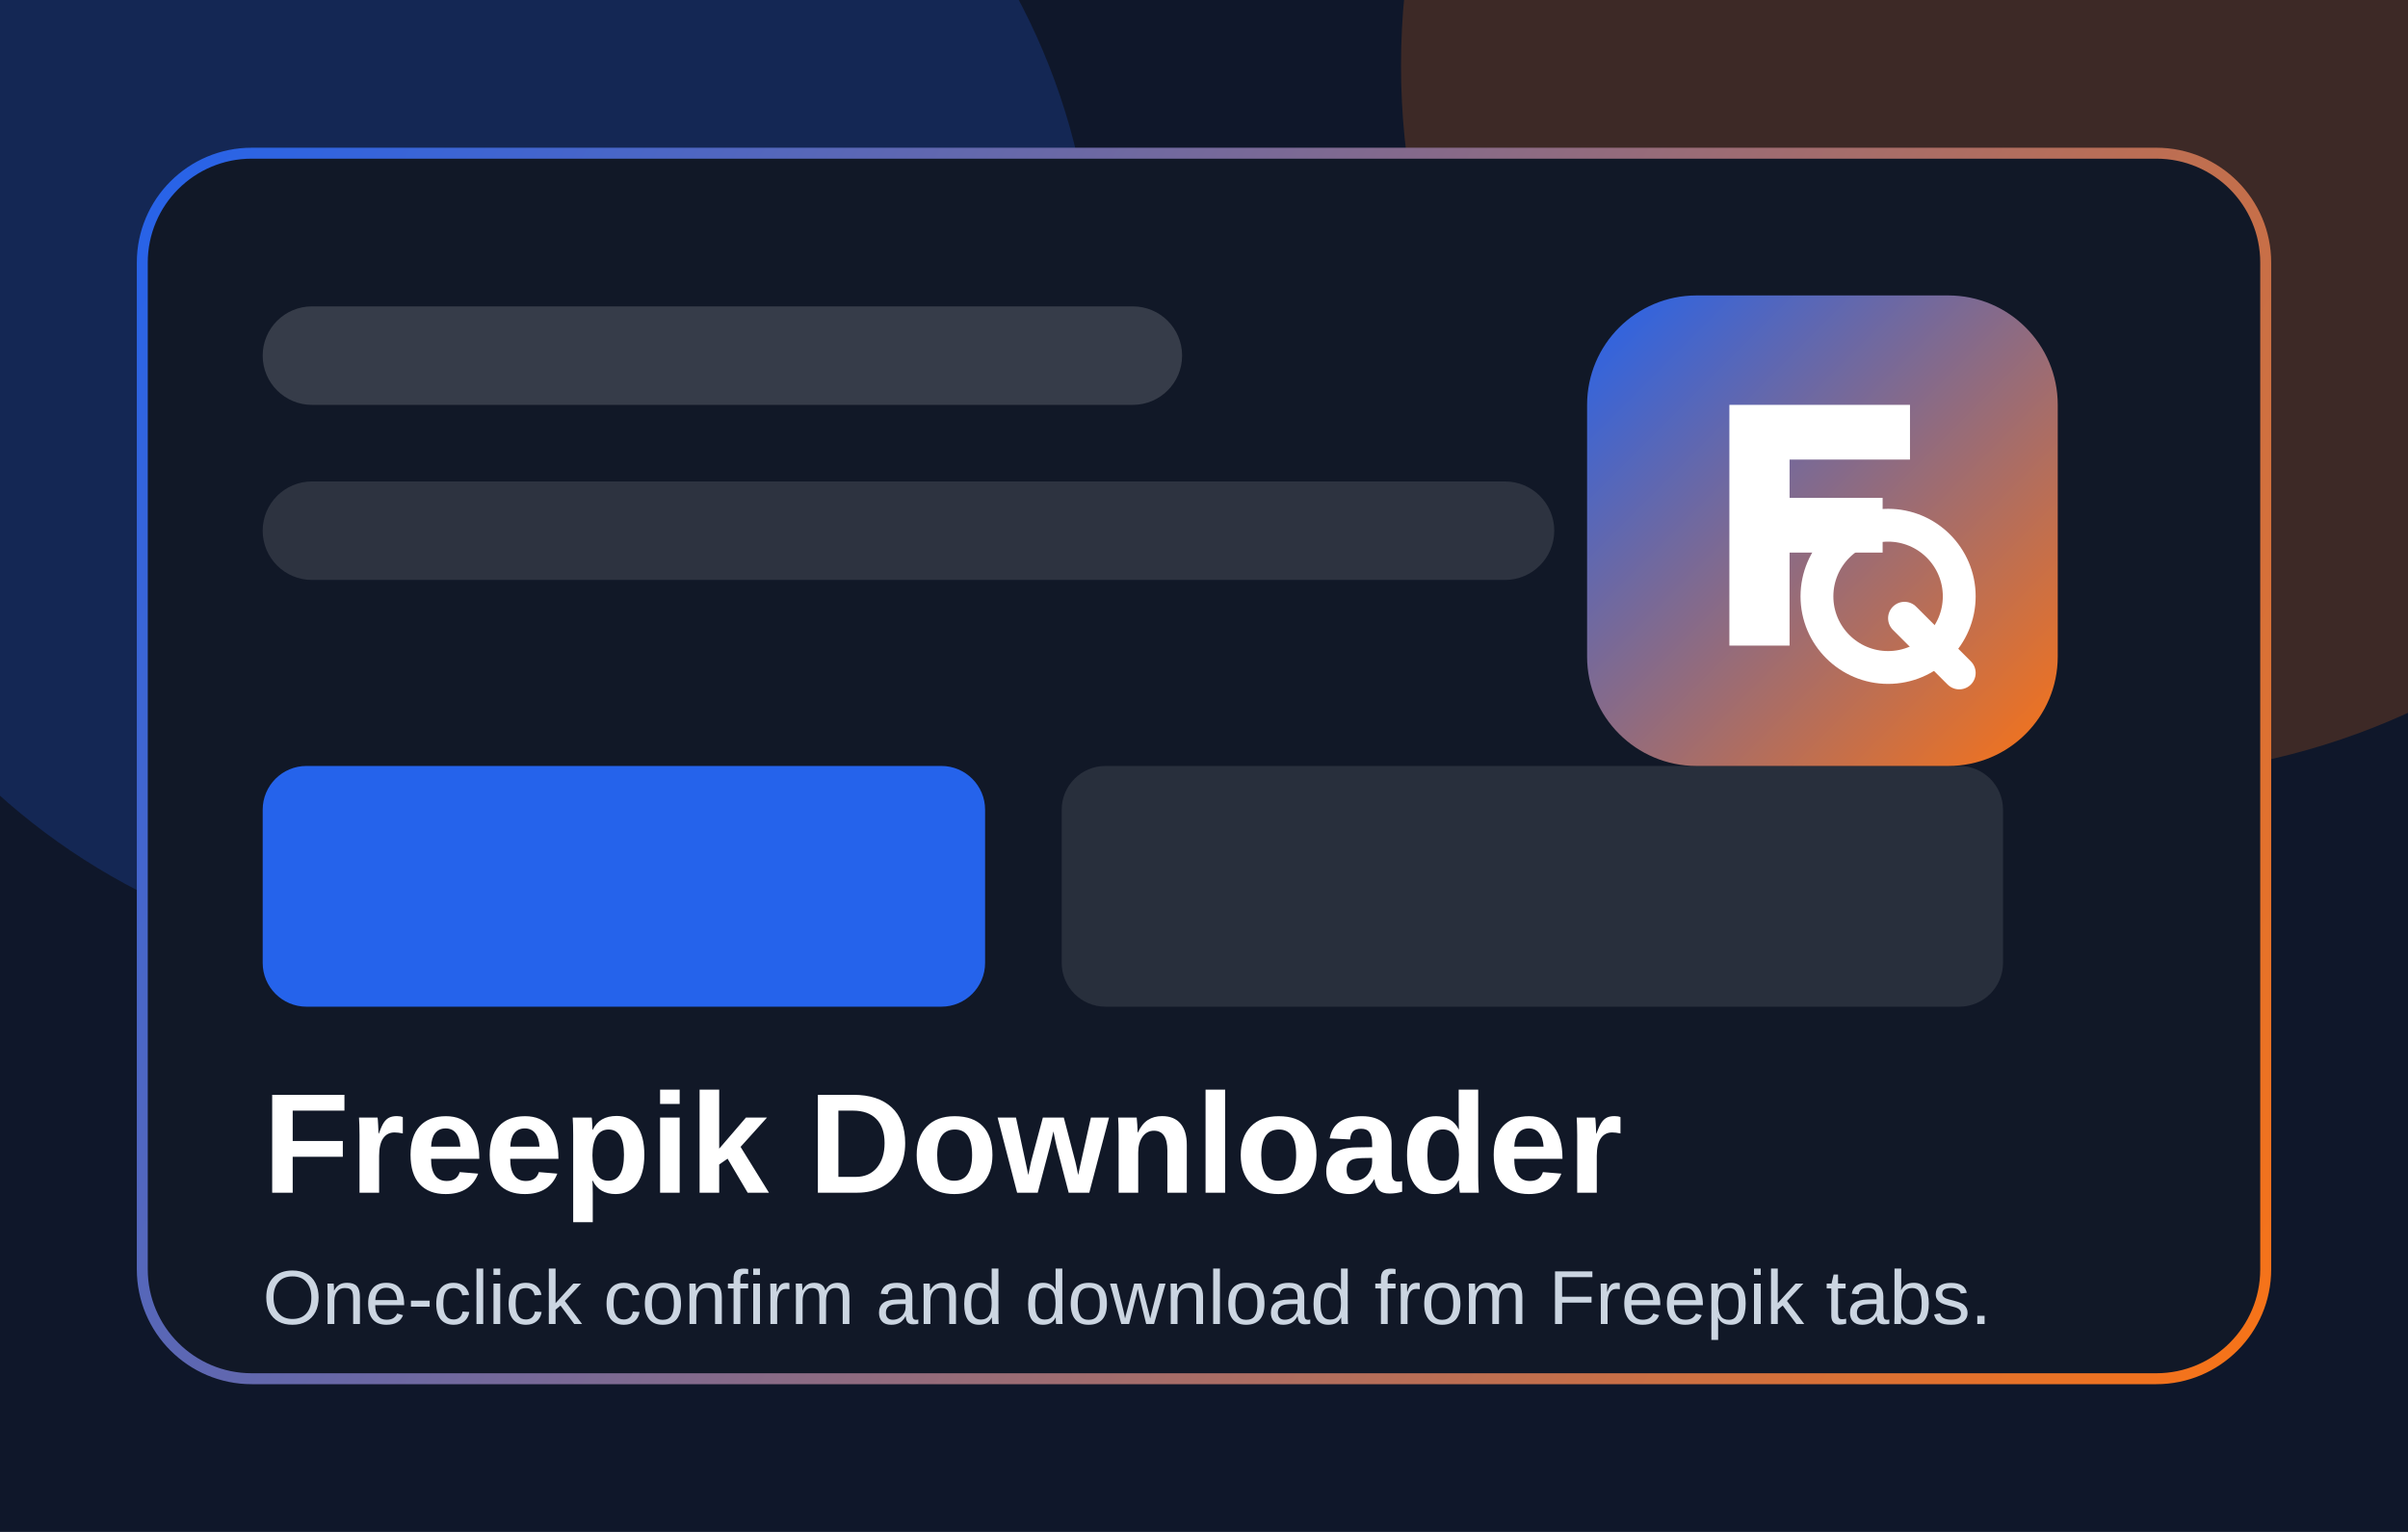
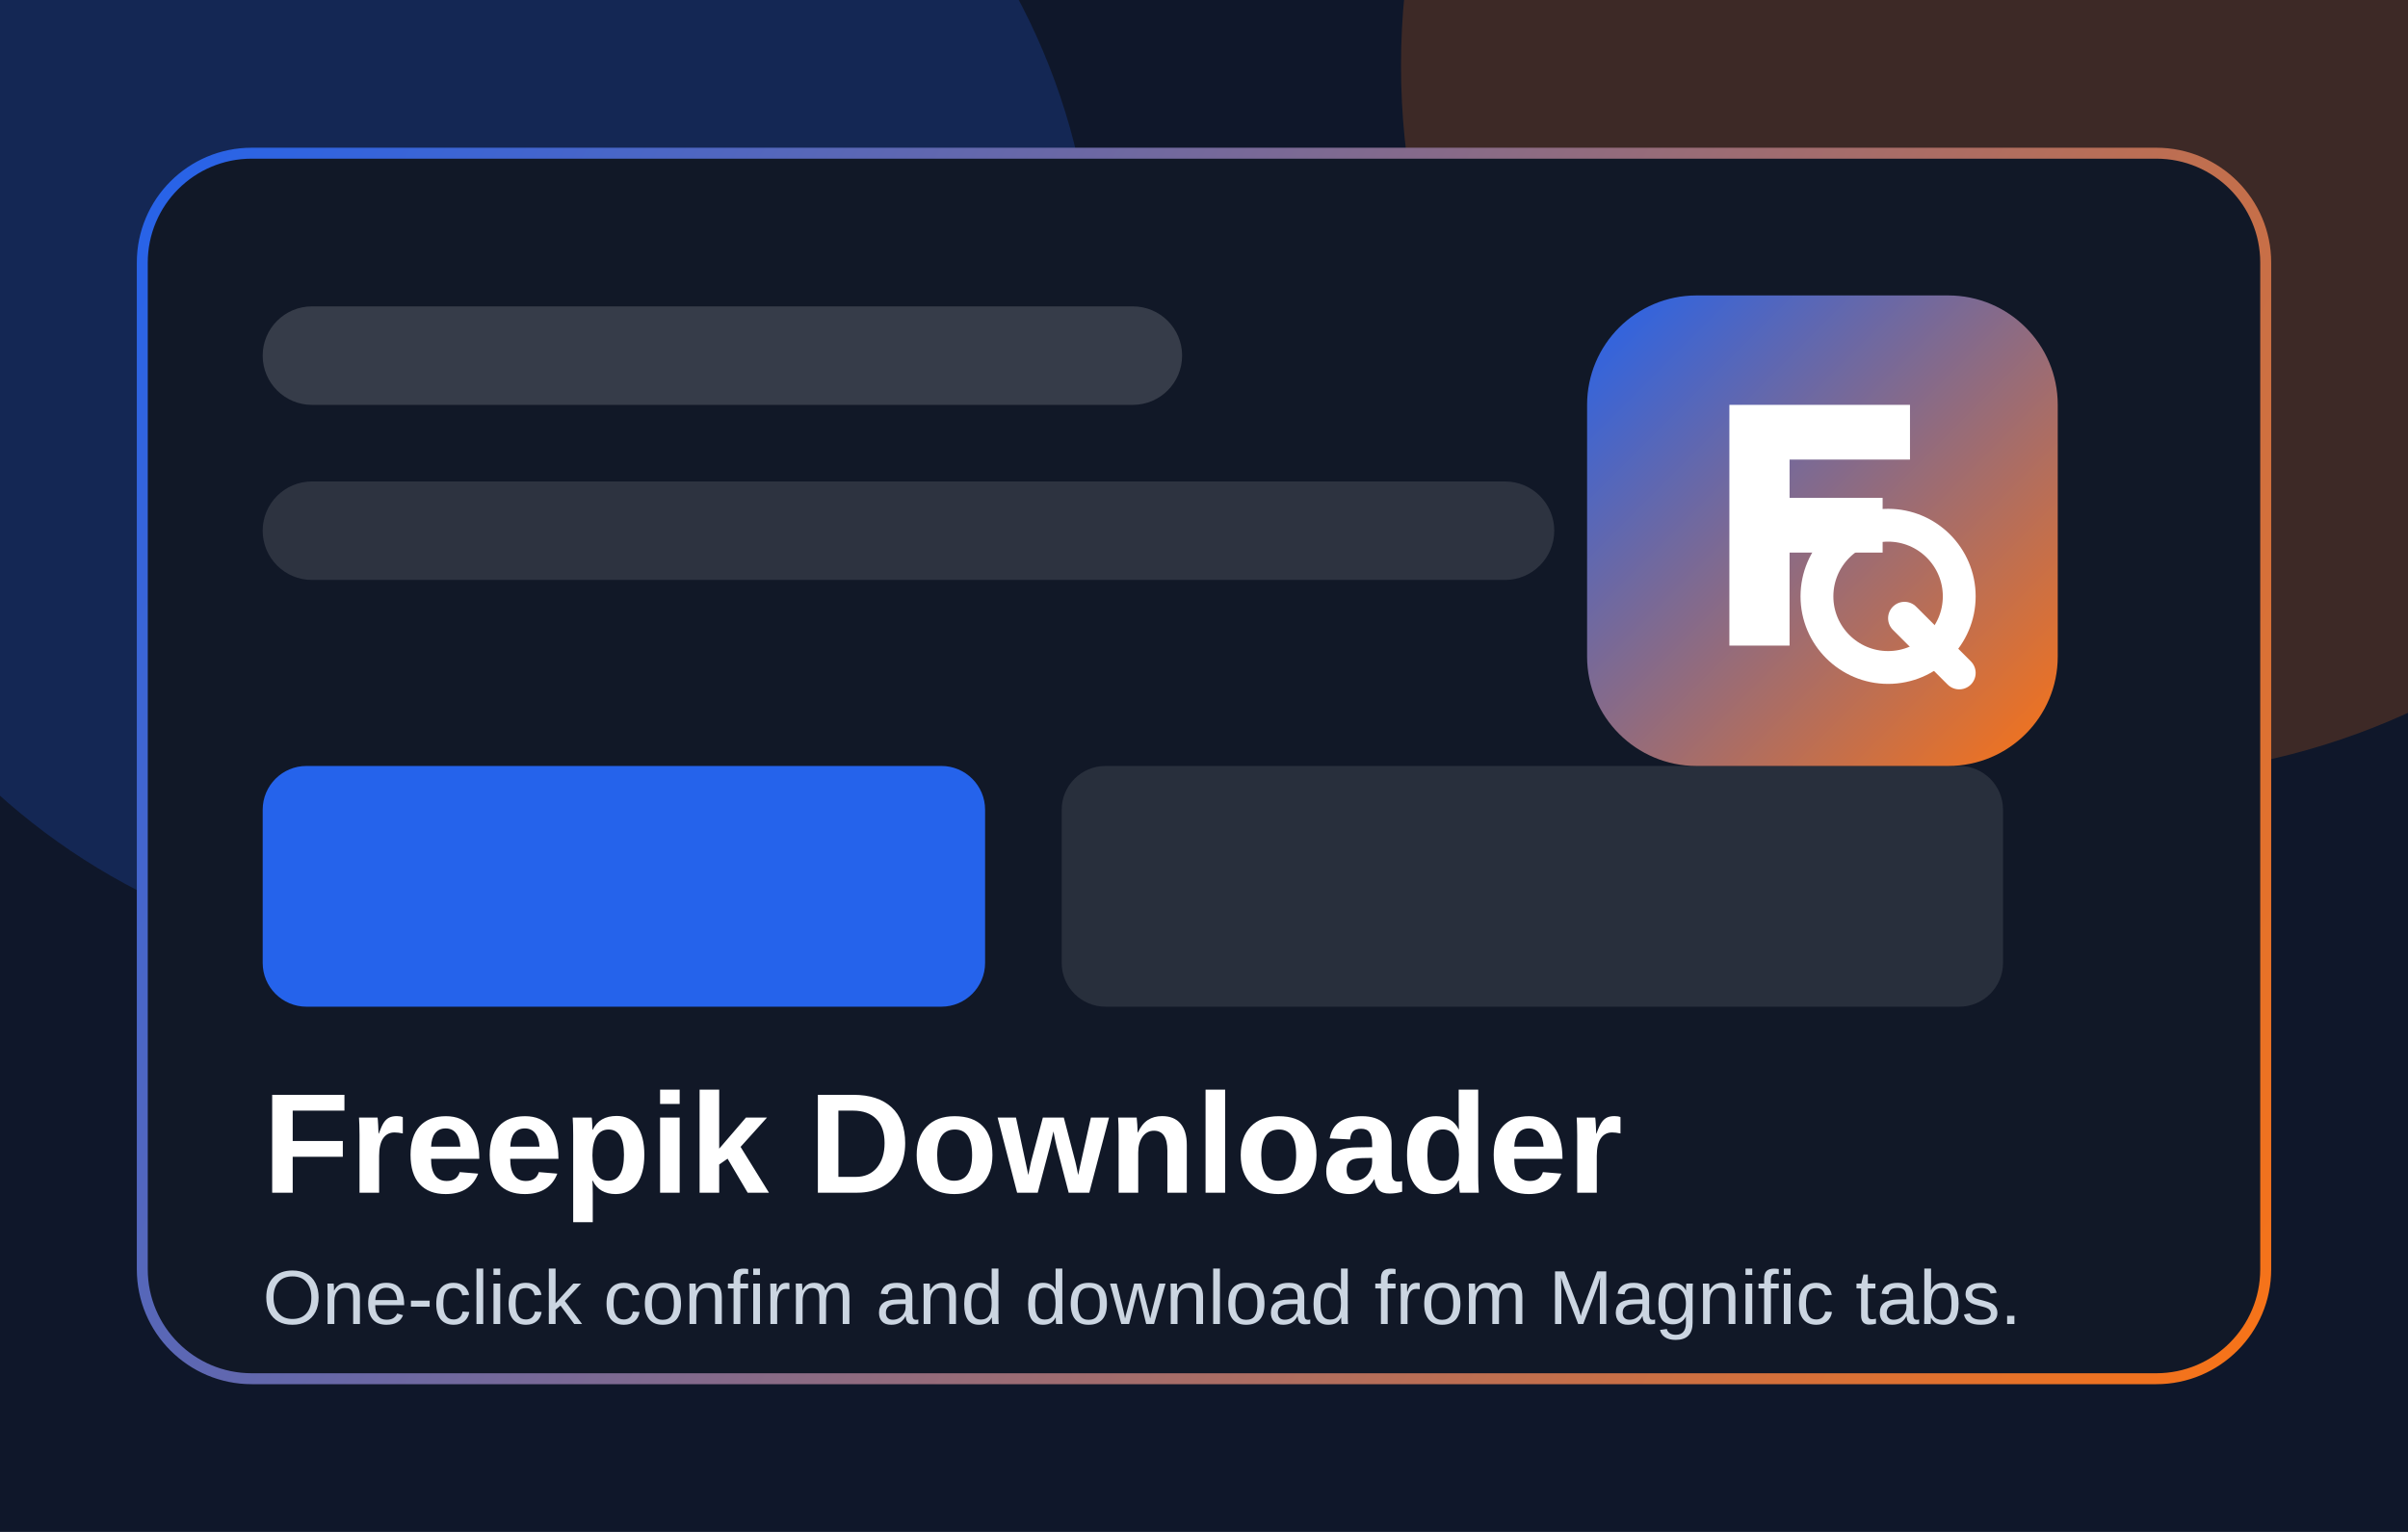
<svg xmlns="http://www.w3.org/2000/svg" width="440" height="280" viewBox="0 0 440 280" fill="none">
  <rect width="440" height="280" fill="#0F172A" />
  <circle cx="80" cy="56" r="120" fill="#2563EB" fill-opacity="0.22" />
  <circle cx="386" cy="12" r="130" fill="#F97316" fill-opacity="0.2" />
  <rect x="26" y="28" width="388" height="224" rx="20" fill="#111827" stroke="url(#paint0_linear_1_2)" stroke-width="2" />
  <rect x="48" y="56" width="168" height="18" rx="9" fill="white" fill-opacity="0.16" />
  <rect x="48" y="88" width="236" height="18" rx="9" fill="white" fill-opacity="0.12" />
  <rect x="48" y="140" width="132" height="44" rx="8" fill="#2563EB" />
  <rect x="194" y="140" width="172" height="44" rx="8" fill="white" fill-opacity="0.1" />
  <rect x="290" y="54" width="86" height="86" rx="20" fill="url(#paint1_linear_1_2)" />
  <path d="M316 74H349V84H327V91H344V101H327V118H316V74Z" fill="white" />
  <path d="M348 113L358 123" stroke="white" stroke-width="6" stroke-linecap="round" />
  <circle cx="345" cy="109" r="13" stroke="white" stroke-width="6" />
  <text x="48" y="218" fill="white" font-family="Arial, sans-serif" font-size="26" font-weight="700">Freepik Downloader</text>
-   <text x="48" y="242" fill="#CBD5E1" font-family="Arial, sans-serif" font-size="14">One-click confirm and download from Freepik tabs.</text>
+   <text x="48" y="242" fill="#CBD5E1" font-family="Arial, sans-serif" font-size="14">One-click confirm and download from Magnific tabs.</text>
  <defs>
    <linearGradient id="paint0_linear_1_2" x1="26" y1="28" x2="414" y2="252" gradientUnits="userSpaceOnUse">
      <stop stop-color="#2563EB" />
      <stop offset="1" stop-color="#F97316" />
    </linearGradient>
    <linearGradient id="paint1_linear_1_2" x1="290" y1="54" x2="376" y2="140" gradientUnits="userSpaceOnUse">
      <stop stop-color="#2563EB" />
      <stop offset="1" stop-color="#F97316" />
    </linearGradient>
  </defs>
</svg>
